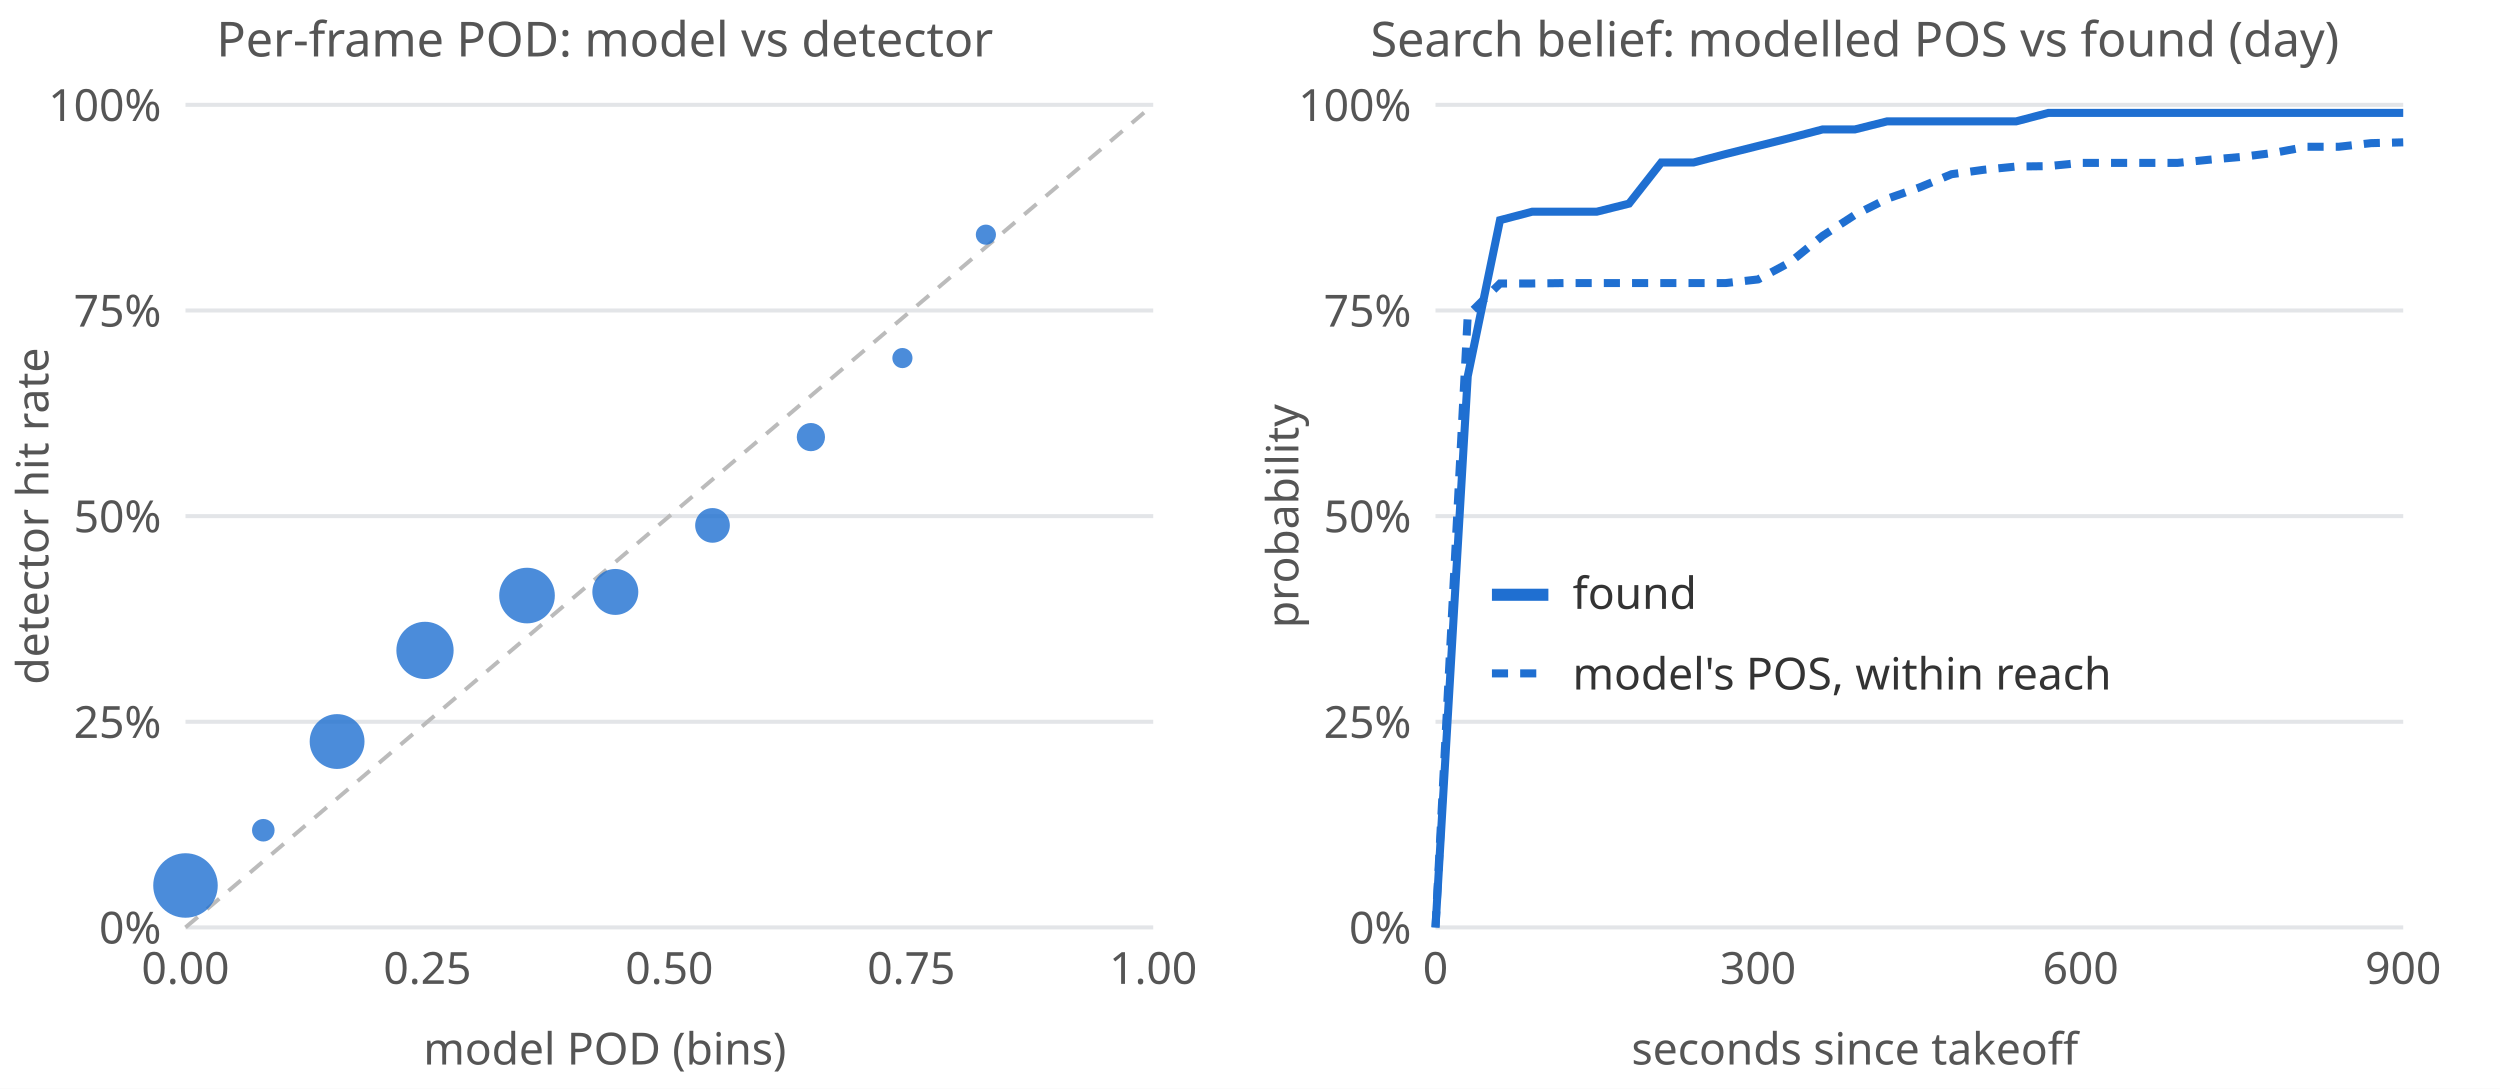
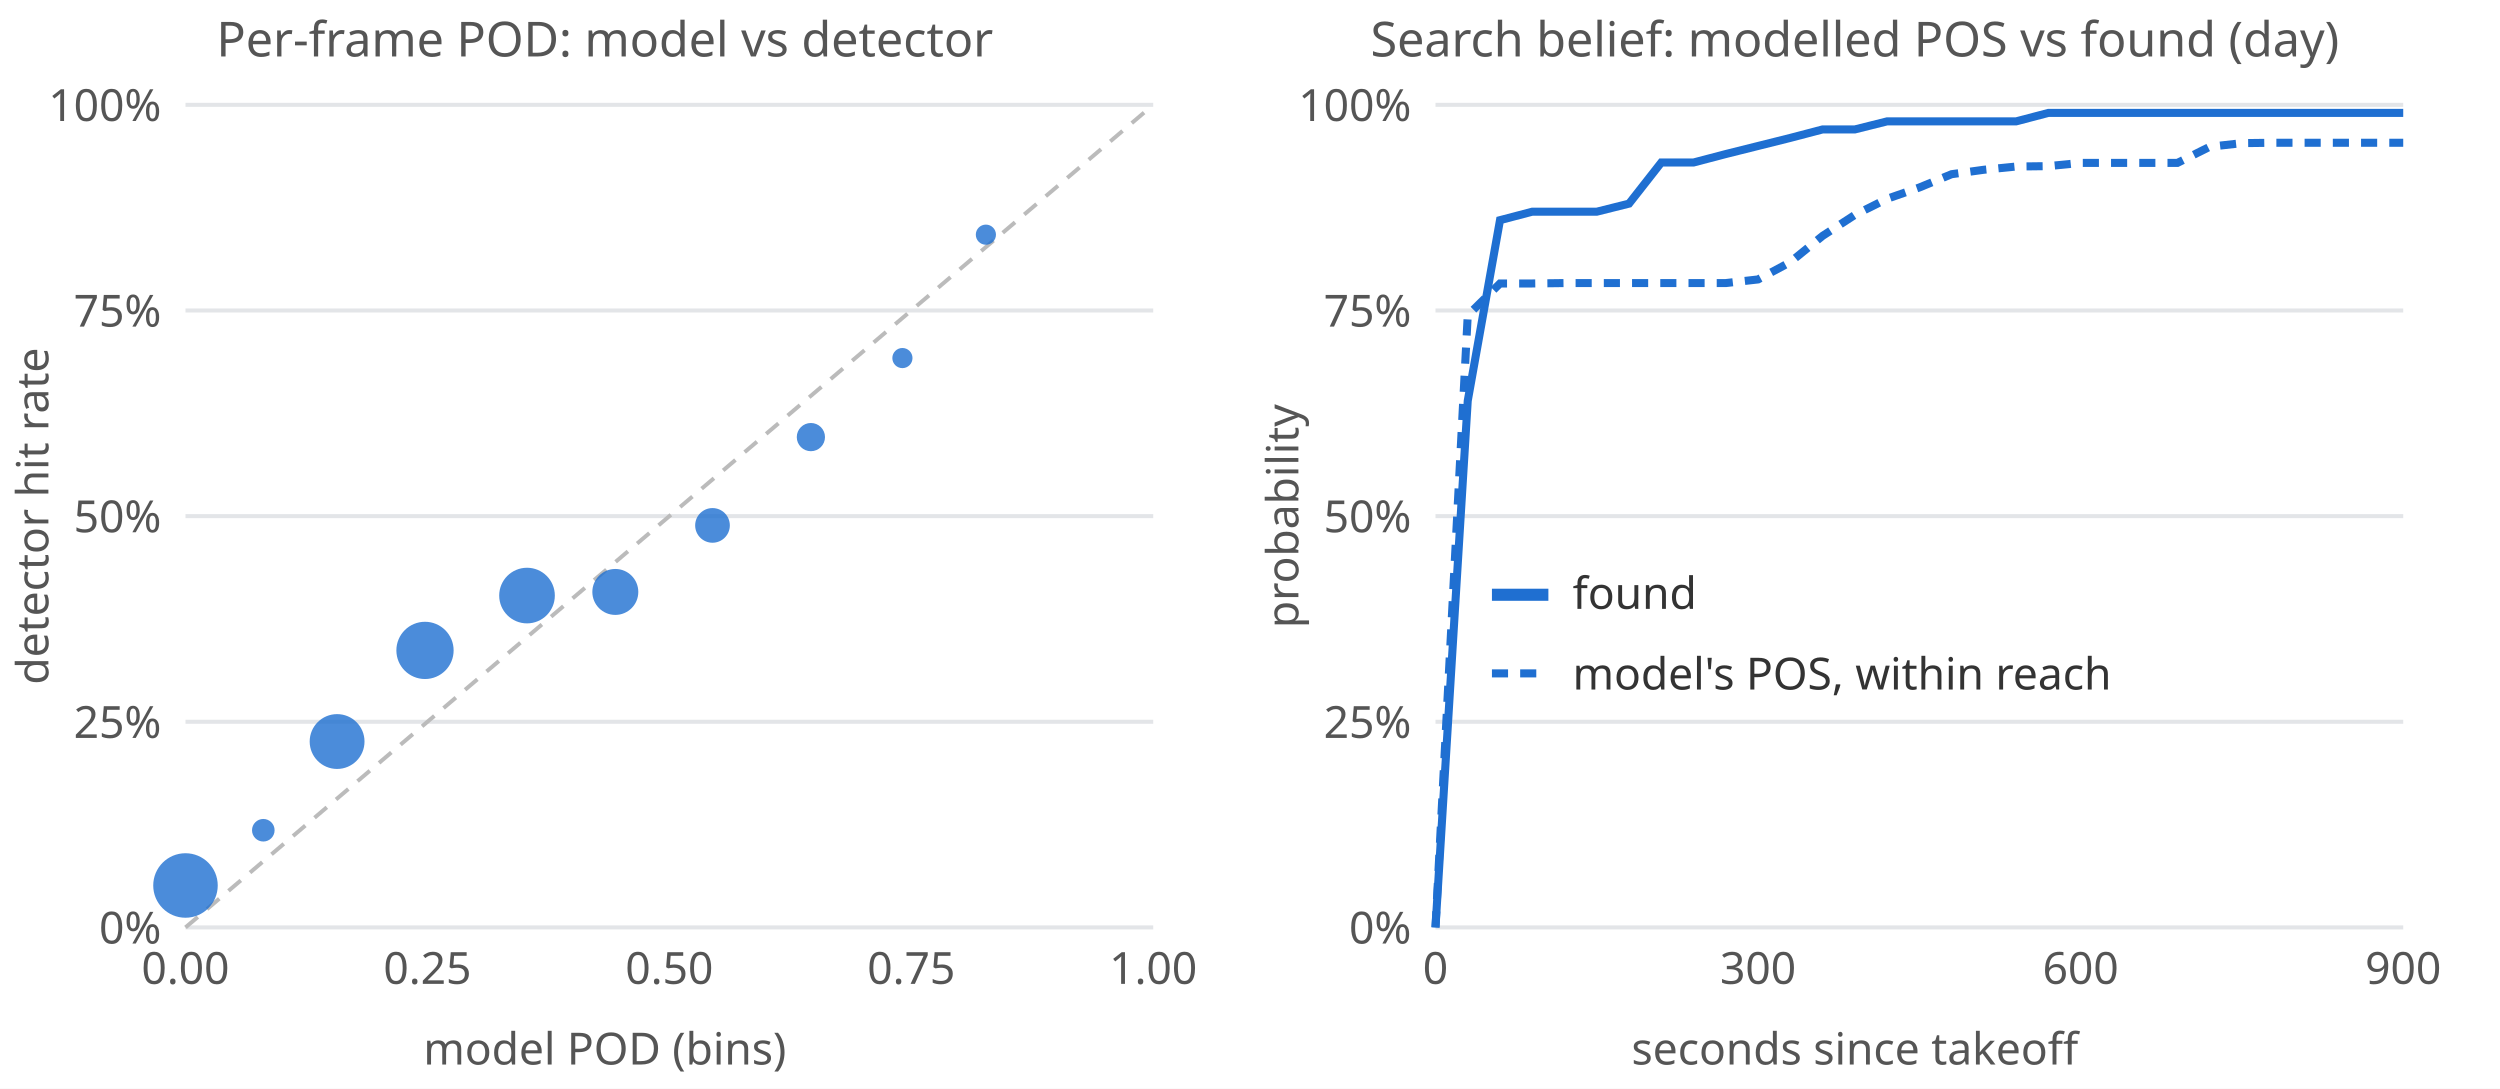
<svg xmlns="http://www.w3.org/2000/svg" viewBox="0 0 620 270" width="620" height="270">
  <rect width="620" height="270" fill="#fff" />
  <text x="150" y="14" font-size="12" text-anchor="middle" fill="#555" font-family="sans-serif">Per-frame POD: model vs detector</text>
  <line x1="46" x2="286" y1="230" y2="230" stroke="#e3e5e8" />
  <text x="40" y="234" font-size="11" text-anchor="end" fill="#555" font-family="sans-serif">0%</text>
  <line x1="46" x2="286" y1="179" y2="179" stroke="#e3e5e8" />
  <text x="40" y="183" font-size="11" text-anchor="end" fill="#555" font-family="sans-serif">25%</text>
  <line x1="46" x2="286" y1="128" y2="128" stroke="#e3e5e8" />
  <text x="40" y="132" font-size="11" text-anchor="end" fill="#555" font-family="sans-serif">50%</text>
  <line x1="46" x2="286" y1="77" y2="77" stroke="#e3e5e8" />
  <text x="40" y="81" font-size="11" text-anchor="end" fill="#555" font-family="sans-serif">75%</text>
  <line x1="46" x2="286" y1="26" y2="26" stroke="#e3e5e8" />
  <text x="40" y="30" font-size="11" text-anchor="end" fill="#555" font-family="sans-serif">100%</text>
  <text x="150" y="264" font-size="11" text-anchor="middle" fill="#555" font-family="sans-serif">model POD (bins)</text>
  <text x="12" y="128" font-size="11" fill="#555" font-family="sans-serif" transform="rotate(-90 12 128)" text-anchor="middle">detector hit rate</text>
  <text x="46" y="244" font-size="11" text-anchor="middle" fill="#555" font-family="sans-serif">0.00</text>
  <text x="106" y="244" font-size="11" text-anchor="middle" fill="#555" font-family="sans-serif">0.25</text>
  <text x="166" y="244" font-size="11" text-anchor="middle" fill="#555" font-family="sans-serif">0.50</text>
  <text x="226" y="244" font-size="11" text-anchor="middle" fill="#555" font-family="sans-serif">0.75</text>
  <text x="286" y="244" font-size="11" text-anchor="middle" fill="#555" font-family="sans-serif">1.00</text>
  <line x1="46" y1="230" x2="286" y2="26" stroke="#bbb" stroke-dasharray="4 3" />
  <circle cx="46.0" cy="219.6" r="8.0" fill="#1f6fd1" fill-opacity="0.8" />
  <circle cx="65.3" cy="205.9" r="2.8" fill="#1f6fd1" fill-opacity="0.8" />
  <circle cx="83.6" cy="183.9" r="6.8" fill="#1f6fd1" fill-opacity="0.8" />
  <circle cx="105.4" cy="161.3" r="7.1" fill="#1f6fd1" fill-opacity="0.8" />
  <circle cx="130.7" cy="147.7" r="6.9" fill="#1f6fd1" fill-opacity="0.8" />
  <circle cx="152.6" cy="146.8" r="5.7" fill="#1f6fd1" fill-opacity="0.8" />
  <circle cx="176.7" cy="130.3" r="4.3" fill="#1f6fd1" fill-opacity="0.8" />
  <circle cx="201.1" cy="108.4" r="3.5" fill="#1f6fd1" fill-opacity="0.8" />
  <circle cx="223.8" cy="88.8" r="2.5" fill="#1f6fd1" fill-opacity="0.8" />
  <circle cx="244.5" cy="58.2" r="2.5" fill="#1f6fd1" fill-opacity="0.8" />
  <text x="460" y="14" font-size="12" text-anchor="middle" fill="#555" font-family="sans-serif">Search belief: modelled POS vs found (day)</text>
  <line x1="356" x2="596" y1="230" y2="230" stroke="#e3e5e8" />
  <text x="350" y="234" font-size="11" text-anchor="end" fill="#555" font-family="sans-serif">0%</text>
  <line x1="356" x2="596" y1="179" y2="179" stroke="#e3e5e8" />
  <text x="350" y="183" font-size="11" text-anchor="end" fill="#555" font-family="sans-serif">25%</text>
  <line x1="356" x2="596" y1="128" y2="128" stroke="#e3e5e8" />
  <text x="350" y="132" font-size="11" text-anchor="end" fill="#555" font-family="sans-serif">50%</text>
  <line x1="356" x2="596" y1="77" y2="77" stroke="#e3e5e8" />
  <text x="350" y="81" font-size="11" text-anchor="end" fill="#555" font-family="sans-serif">75%</text>
  <line x1="356" x2="596" y1="26" y2="26" stroke="#e3e5e8" />
  <text x="350" y="30" font-size="11" text-anchor="end" fill="#555" font-family="sans-serif">100%</text>
  <text x="460" y="264" font-size="11" text-anchor="middle" fill="#555" font-family="sans-serif">seconds since takeoff</text>
  <text x="322" y="128" font-size="11" fill="#555" font-family="sans-serif" transform="rotate(-90 322 128)" text-anchor="middle">probability</text>
  <text x="356" y="244" font-size="11" text-anchor="middle" fill="#555" font-family="sans-serif">0</text>
  <text x="436" y="244" font-size="11" text-anchor="middle" fill="#555" font-family="sans-serif">300</text>
  <text x="516" y="244" font-size="11" text-anchor="middle" fill="#555" font-family="sans-serif">600</text>
  <text x="596" y="244" font-size="11" text-anchor="middle" fill="#555" font-family="sans-serif">900</text>
-   <polyline fill="none" stroke="#1f6fd1" stroke-width="2" stroke-dasharray="4 3" points="356.0,230.0 364.0,78.2 372.0,70.3 380.0,70.3 388.0,70.2 396.0,70.2 404.0,70.2 412.0,70.2 420.0,70.2 428.0,70.2 436.0,69.3 444.0,65.0 452.0,58.5 460.0,53.3 468.0,49.3 476.0,46.5 484.0,43.2 492.0,42.1 500.0,41.3 508.0,41.2 516.0,40.4 524.0,40.4 532.0,40.4 540.0,40.4 548.0,39.6 556.0,38.9 564.0,37.9 572.0,36.4 580.0,36.4 588.0,35.5 596.0,35.3" />
-   <polyline fill="none" stroke="#1f6fd1" stroke-width="2" points="356.0,230.0 364.0,93.3 372.0,54.6 380.0,52.5 388.0,52.5 396.0,52.5 404.0,50.5 412.0,40.3 420.0,40.3 428.0,38.2 436.0,36.2 444.0,34.2 452.0,32.1 460.0,32.1 468.0,30.1 476.0,30.1 484.0,30.1 492.0,30.1 500.0,30.1 508.0,28.0 516.0,28.0 524.0,28.0 532.0,28.0 540.0,28.0 548.0,28.0 556.0,28.0 564.0,28.0 572.0,28.0 580.0,28.0 588.0,28.0 596.0,28.0" />
+   <polyline fill="none" stroke="#1f6fd1" stroke-width="2" stroke-dasharray="4 3" points="356.0,230.0 364.0,78.2 372.0,70.3 380.0,70.3 388.0,70.2 396.0,70.2 404.0,70.2 412.0,70.2 420.0,70.2 428.0,70.2 436.0,69.3 444.0,65.0 452.0,58.5 460.0,53.3 468.0,49.3 476.0,46.5 484.0,43.2 492.0,42.1 500.0,41.3 508.0,41.2 516.0,40.4 524.0,40.4 532.0,40.4 540.0,40.4 548.0,36.4 556.0,35.5 564.0,35.4 572.0,35.4 580.0,35.4 588.0,35.4 596.0,35.4" />
+   <polyline fill="none" stroke="#1f6fd1" stroke-width="2" points="356.0,230.0 364.0,99.4 372.0,54.6 380.0,52.5 388.0,52.5 396.0,52.5 404.0,50.5 412.0,40.3 420.0,40.3 428.0,38.2 436.0,36.2 444.0,34.2 452.0,32.1 460.0,32.1 468.0,30.1 476.0,30.1 484.0,30.1 492.0,30.1 500.0,30.1 508.0,28.0 516.0,28.0 524.0,28.0 532.0,28.0 540.0,28.0 548.0,28.0 556.0,28.0 564.0,28.0 572.0,28.0 580.0,28.0 588.0,28.0 596.0,28.0" />
  <rect x="370" y="146" width="14" height="3" fill="#1f6fd1" />
  <text x="390" y="151" font-size="11" fill="#333" font-family="sans-serif">found</text>
  <line x1="370" x2="384" y1="167" y2="167" stroke="#1f6fd1" stroke-width="2" stroke-dasharray="4 3" />
  <text x="390" y="171" font-size="11" fill="#333" font-family="sans-serif">model's POS, within reach</text>
</svg>
